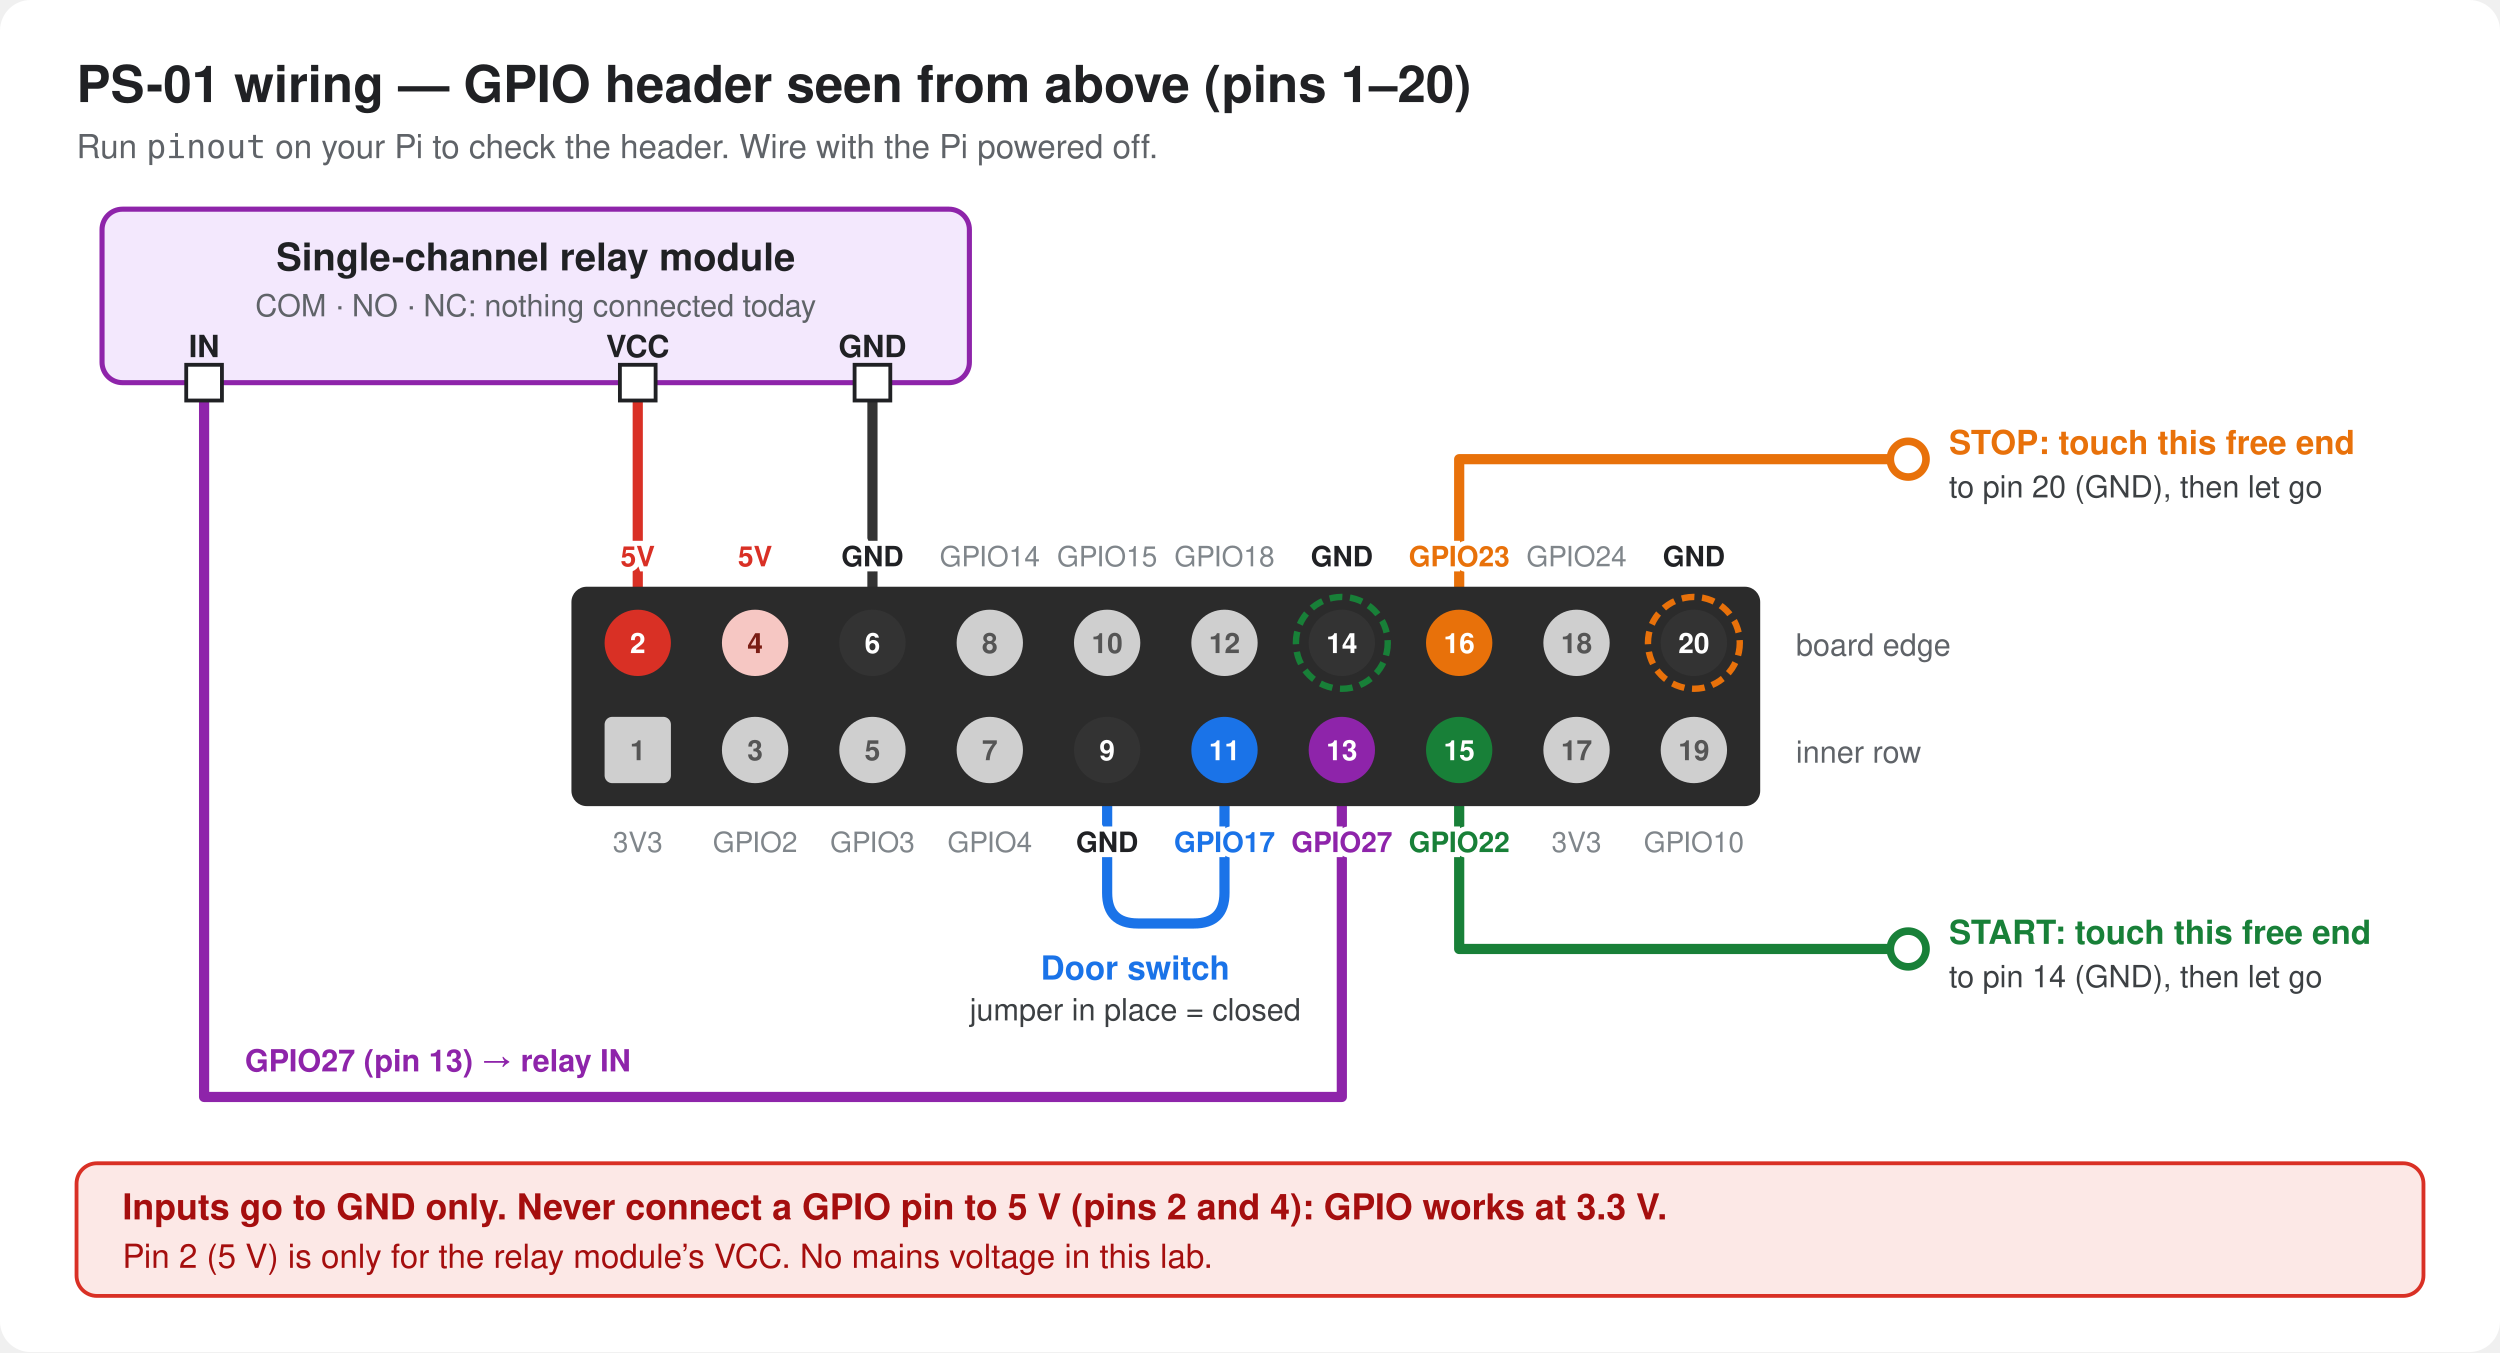
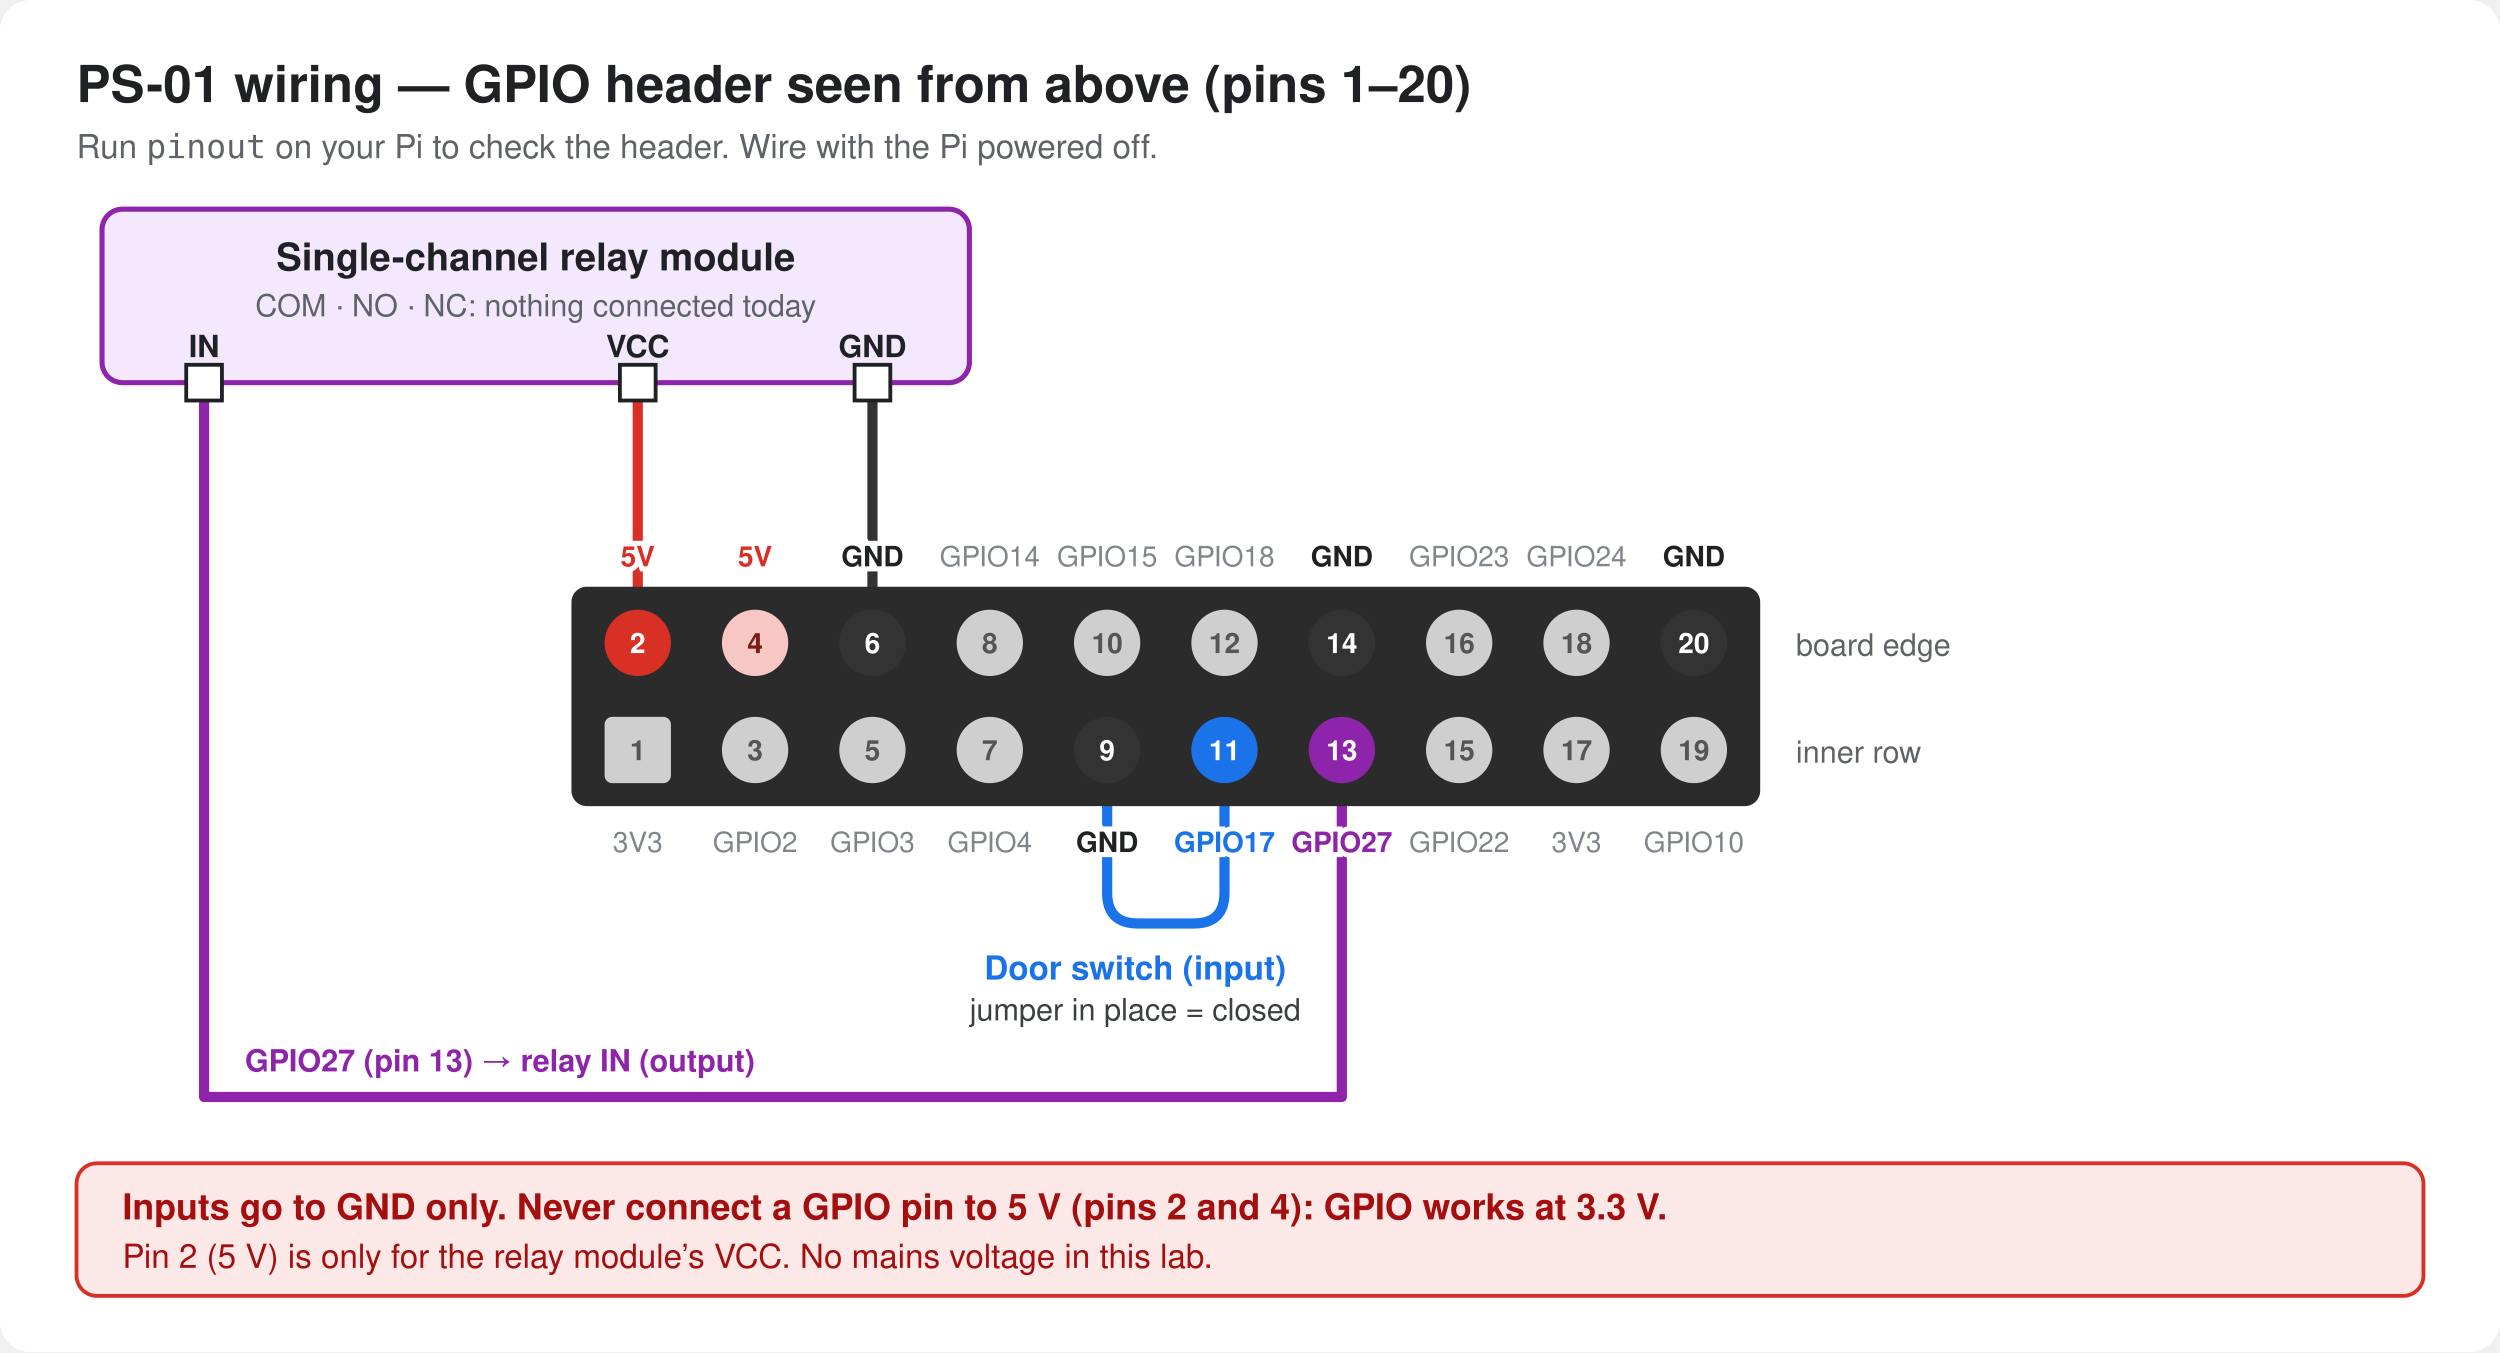
<svg xmlns="http://www.w3.org/2000/svg" viewBox="0 0 980 530" width="980" height="530" font-family="Segoe UI, Helvetica, Arial, sans-serif">
  <rect x="0" y="0" width="980" height="530" rx="12" fill="#ffffff" />
  <text x="30" y="40" font-size="20" font-weight="700" fill="#202124">PS-01 wiring — GPIO header seen from above (pins 1–20)</text>
  <text x="30" y="62" font-size="13" fill="#5f6368">Run <tspan font-family="monospace">pinout</tspan> on your Pi to check the header. Wire with the Pi powered off.</text>
  <path d="M250,252 V150" stroke="#d93025" fill="none" stroke-width="4" stroke-linecap="round" stroke-linejoin="round" />
  <path d="M342,252 V150" stroke="#333333" fill="none" stroke-width="4" stroke-linecap="round" stroke-linejoin="round" />
  <path d="M526,294 V430 H80 V150" stroke="#8e24aa" fill="none" stroke-width="4" stroke-linecap="round" stroke-linejoin="round" />
  <path d="M434,294 V350 Q434,362 446,362 H468 Q480,362 480,350 V294" stroke="#1a73e8" fill="none" stroke-width="4" stroke-linecap="round" stroke-linejoin="round" />
-   <path d="M572,294 V372 H740" stroke="#188038" fill="none" stroke-width="4" stroke-linecap="round" stroke-linejoin="round" />
-   <path d="M572,252 V180 H740" stroke="#e8710a" fill="none" stroke-width="4" stroke-linecap="round" stroke-linejoin="round" />
  <rect x="40" y="82" width="340" height="68" rx="8" fill="#f3e8fd" stroke="#8e24aa" stroke-width="2" />
  <text x="210" y="106" font-size="15" font-weight="700" fill="#202124" text-anchor="middle">Single-channel relay module</text>
  <text x="210" y="124" font-size="12" fill="#5f6368" text-anchor="middle">COM · NO · NC: nothing connected today</text>
  <rect x="73" y="143" width="14" height="14" fill="#ffffff" stroke="#202124" stroke-width="1.5" />
  <text x="80" y="140" font-size="12" font-weight="700" fill="#202124" text-anchor="middle">IN</text>
  <rect x="243" y="143" width="14" height="14" fill="#ffffff" stroke="#202124" stroke-width="1.5" />
  <text x="250" y="140" font-size="12" font-weight="700" fill="#202124" text-anchor="middle">VCC</text>
  <rect x="335" y="143" width="14" height="14" fill="#ffffff" stroke="#202124" stroke-width="1.5" />
  <text x="342" y="140" font-size="12" font-weight="700" fill="#202124" text-anchor="middle">GND</text>
  <rect x="224" y="230" width="466" height="86" rx="6" fill="#2b2b2b" />
  <text x="704" y="257" font-size="12" fill="#5f6368">board edge</text>
  <text x="704" y="299" font-size="12" fill="#5f6368">inner row</text>
  <circle cx="250" cy="252" r="13" fill="#d93025" />
  <text x="250" y="256" font-size="11" font-weight="700" fill="#ffffff" text-anchor="middle">2</text>
  <text x="250" y="222" font-size="11" font-weight="700" fill="#d93025" text-anchor="middle" stroke="#ffffff" stroke-width="4" paint-order="stroke">5V</text>
  <rect x="237" y="281" width="26" height="26" rx="3" fill="#cfcfcf" />
  <text x="250" y="298" font-size="11" font-weight="700" fill="#555555" text-anchor="middle">1</text>
  <text x="250" y="334" font-size="11" font-weight="400" fill="#80868b" text-anchor="middle" stroke="#ffffff" stroke-width="4" paint-order="stroke">3V3</text>
  <circle cx="296" cy="252" r="13" fill="#f6c7c3" />
  <text x="296" y="256" font-size="11" font-weight="700" fill="#7a1d14" text-anchor="middle">4</text>
  <text x="296" y="222" font-size="11" font-weight="700" fill="#d93025" text-anchor="middle" stroke="#ffffff" stroke-width="4" paint-order="stroke">5V</text>
  <circle cx="296" cy="294" r="13" fill="#cfcfcf" />
  <text x="296" y="298" font-size="11" font-weight="700" fill="#555555" text-anchor="middle">3</text>
  <text x="296" y="334" font-size="11" font-weight="400" fill="#80868b" text-anchor="middle" stroke="#ffffff" stroke-width="4" paint-order="stroke">GPIO2</text>
  <circle cx="342" cy="252" r="13" fill="#333333" />
  <text x="342" y="256" font-size="11" font-weight="700" fill="#ffffff" text-anchor="middle">6</text>
  <text x="342" y="222" font-size="11" font-weight="700" fill="#202124" text-anchor="middle" stroke="#ffffff" stroke-width="4" paint-order="stroke">GND</text>
  <circle cx="342" cy="294" r="13" fill="#cfcfcf" />
  <text x="342" y="298" font-size="11" font-weight="700" fill="#555555" text-anchor="middle">5</text>
  <text x="342" y="334" font-size="11" font-weight="400" fill="#80868b" text-anchor="middle" stroke="#ffffff" stroke-width="4" paint-order="stroke">GPIO3</text>
  <circle cx="388" cy="252" r="13" fill="#cfcfcf" />
  <text x="388" y="256" font-size="11" font-weight="700" fill="#555555" text-anchor="middle">8</text>
  <text x="388" y="222" font-size="11" font-weight="400" fill="#80868b" text-anchor="middle" stroke="#ffffff" stroke-width="4" paint-order="stroke">GPIO14</text>
  <circle cx="388" cy="294" r="13" fill="#cfcfcf" />
  <text x="388" y="298" font-size="11" font-weight="700" fill="#555555" text-anchor="middle">7</text>
  <text x="388" y="334" font-size="11" font-weight="400" fill="#80868b" text-anchor="middle" stroke="#ffffff" stroke-width="4" paint-order="stroke">GPIO4</text>
  <circle cx="434" cy="252" r="13" fill="#cfcfcf" />
  <text x="434" y="256" font-size="11" font-weight="700" fill="#555555" text-anchor="middle">10</text>
  <text x="434" y="222" font-size="11" font-weight="400" fill="#80868b" text-anchor="middle" stroke="#ffffff" stroke-width="4" paint-order="stroke">GPIO15</text>
  <circle cx="434" cy="294" r="13" fill="#333333" />
  <text x="434" y="298" font-size="11" font-weight="700" fill="#ffffff" text-anchor="middle">9</text>
  <text x="434" y="334" font-size="11" font-weight="700" fill="#202124" text-anchor="middle" stroke="#ffffff" stroke-width="4" paint-order="stroke">GND</text>
  <circle cx="480" cy="252" r="13" fill="#cfcfcf" />
  <text x="480" y="256" font-size="11" font-weight="700" fill="#555555" text-anchor="middle">12</text>
  <text x="480" y="222" font-size="11" font-weight="400" fill="#80868b" text-anchor="middle" stroke="#ffffff" stroke-width="4" paint-order="stroke">GPIO18</text>
  <circle cx="480" cy="294" r="13" fill="#1a73e8" />
  <text x="480" y="298" font-size="11" font-weight="700" fill="#ffffff" text-anchor="middle">11</text>
  <text x="480" y="334" font-size="11" font-weight="700" fill="#1a73e8" text-anchor="middle" stroke="#ffffff" stroke-width="4" paint-order="stroke">GPIO17</text>
  <circle cx="526" cy="252" r="13" fill="#333333" />
  <text x="526" y="256" font-size="11" font-weight="700" fill="#ffffff" text-anchor="middle">14</text>
  <text x="526" y="222" font-size="11" font-weight="700" fill="#202124" text-anchor="middle" stroke="#ffffff" stroke-width="4" paint-order="stroke">GND</text>
  <circle cx="526" cy="294" r="13" fill="#8e24aa" />
  <text x="526" y="298" font-size="11" font-weight="700" fill="#ffffff" text-anchor="middle">13</text>
  <text x="526" y="334" font-size="11" font-weight="700" fill="#8e24aa" text-anchor="middle" stroke="#ffffff" stroke-width="4" paint-order="stroke">GPIO27</text>
-   <circle cx="572" cy="252" r="13" fill="#e8710a" />
-   <text x="572" y="256" font-size="11" font-weight="700" fill="#ffffff" text-anchor="middle">16</text>
-   <text x="572" y="222" font-size="11" font-weight="700" fill="#e8710a" text-anchor="middle" stroke="#ffffff" stroke-width="4" paint-order="stroke">GPIO23</text>
-   <circle cx="572" cy="294" r="13" fill="#188038" />
-   <text x="572" y="298" font-size="11" font-weight="700" fill="#ffffff" text-anchor="middle">15</text>
-   <text x="572" y="334" font-size="11" font-weight="700" fill="#188038" text-anchor="middle" stroke="#ffffff" stroke-width="4" paint-order="stroke">GPIO22</text>
+   <circle cx="572" cy="252" r="13" fill="#cfcfcf" />
+   <text x="572" y="256" font-size="11" font-weight="700" fill="#555555" text-anchor="middle">16</text>
+   <text x="572" y="222" font-size="11" font-weight="400" fill="#80868b" text-anchor="middle" stroke="#ffffff" stroke-width="4" paint-order="stroke">GPIO23</text>
+   <circle cx="572" cy="294" r="13" fill="#cfcfcf" />
+   <text x="572" y="298" font-size="11" font-weight="700" fill="#555555" text-anchor="middle">15</text>
+   <text x="572" y="334" font-size="11" font-weight="400" fill="#80868b" text-anchor="middle" stroke="#ffffff" stroke-width="4" paint-order="stroke">GPIO22</text>
  <circle cx="618" cy="252" r="13" fill="#cfcfcf" />
  <text x="618" y="256" font-size="11" font-weight="700" fill="#555555" text-anchor="middle">18</text>
  <text x="618" y="222" font-size="11" font-weight="400" fill="#80868b" text-anchor="middle" stroke="#ffffff" stroke-width="4" paint-order="stroke">GPIO24</text>
  <circle cx="618" cy="294" r="13" fill="#cfcfcf" />
  <text x="618" y="298" font-size="11" font-weight="700" fill="#555555" text-anchor="middle">17</text>
  <text x="618" y="334" font-size="11" font-weight="400" fill="#80868b" text-anchor="middle" stroke="#ffffff" stroke-width="4" paint-order="stroke">3V3</text>
  <circle cx="664" cy="252" r="13" fill="#333333" />
  <text x="664" y="256" font-size="11" font-weight="700" fill="#ffffff" text-anchor="middle">20</text>
  <text x="664" y="222" font-size="11" font-weight="700" fill="#202124" text-anchor="middle" stroke="#ffffff" stroke-width="4" paint-order="stroke">GND</text>
  <circle cx="664" cy="294" r="13" fill="#cfcfcf" />
  <text x="664" y="298" font-size="11" font-weight="700" fill="#555555" text-anchor="middle">19</text>
  <text x="664" y="334" font-size="11" font-weight="400" fill="#80868b" text-anchor="middle" stroke="#ffffff" stroke-width="4" paint-order="stroke">GPIO10</text>
-   <circle cx="526" cy="252" r="18" fill="none" stroke="#188038" stroke-width="2.5" stroke-dasharray="5 3" />
-   <circle cx="664" cy="252" r="18" fill="none" stroke="#e8710a" stroke-width="2.5" stroke-dasharray="5 3" />
-   <circle cx="748" cy="180" r="7" fill="#ffffff" stroke="#e8710a" stroke-width="3" />
-   <text x="764" y="178" font-size="13" font-weight="700" fill="#e8710a">STOP: touch this free end</text>
-   <text x="764" y="195" font-size="12" fill="#3c4043">to pin 20 (GND), then let go</text>
-   <circle cx="748" cy="372" r="7" fill="#ffffff" stroke="#188038" stroke-width="3" />
-   <text x="764" y="370" font-size="13" font-weight="700" fill="#188038">START: touch this free end</text>
-   <text x="764" y="387" font-size="12" fill="#3c4043">to pin 14 (GND), then let go</text>
-   <text x="445" y="384" font-size="13" font-weight="700" fill="#1a73e8" text-anchor="middle" stroke="#ffffff" stroke-width="4" paint-order="stroke">Door switch</text>
+   <text x="445" y="384" font-size="13" font-weight="700" fill="#1a73e8" text-anchor="middle" stroke="#ffffff" stroke-width="4" paint-order="stroke">Door switch (input)</text>
  <text x="445" y="400" font-size="12" fill="#3c4043" text-anchor="middle" stroke="#ffffff" stroke-width="4" paint-order="stroke">jumper in place = closed</text>
-   <text x="96" y="420" font-size="12" font-weight="700" fill="#8e24aa" stroke="#ffffff" stroke-width="4" paint-order="stroke">GPIO27 (pin 13) → relay IN</text>
+   <text x="96" y="420" font-size="12" font-weight="700" fill="#8e24aa" stroke="#ffffff" stroke-width="4" paint-order="stroke">GPIO27 (pin 13) → relay IN (output)</text>
  <rect x="30" y="456" width="920" height="52" rx="8" fill="#fce8e6" stroke="#d93025" stroke-width="1.5" />
  <text x="48" y="478" font-size="14" font-weight="700" fill="#a50e0e">Inputs go to GND only. Never connect a GPIO pin to 5 V (pins 2 and 4): GPIO works at 3.3 V.</text>
  <text x="48" y="497" font-size="13" fill="#a50e0e">Pin 2 (5 V) is only for the relay module’s VCC. No mains voltage in this lab.</text>
</svg>
